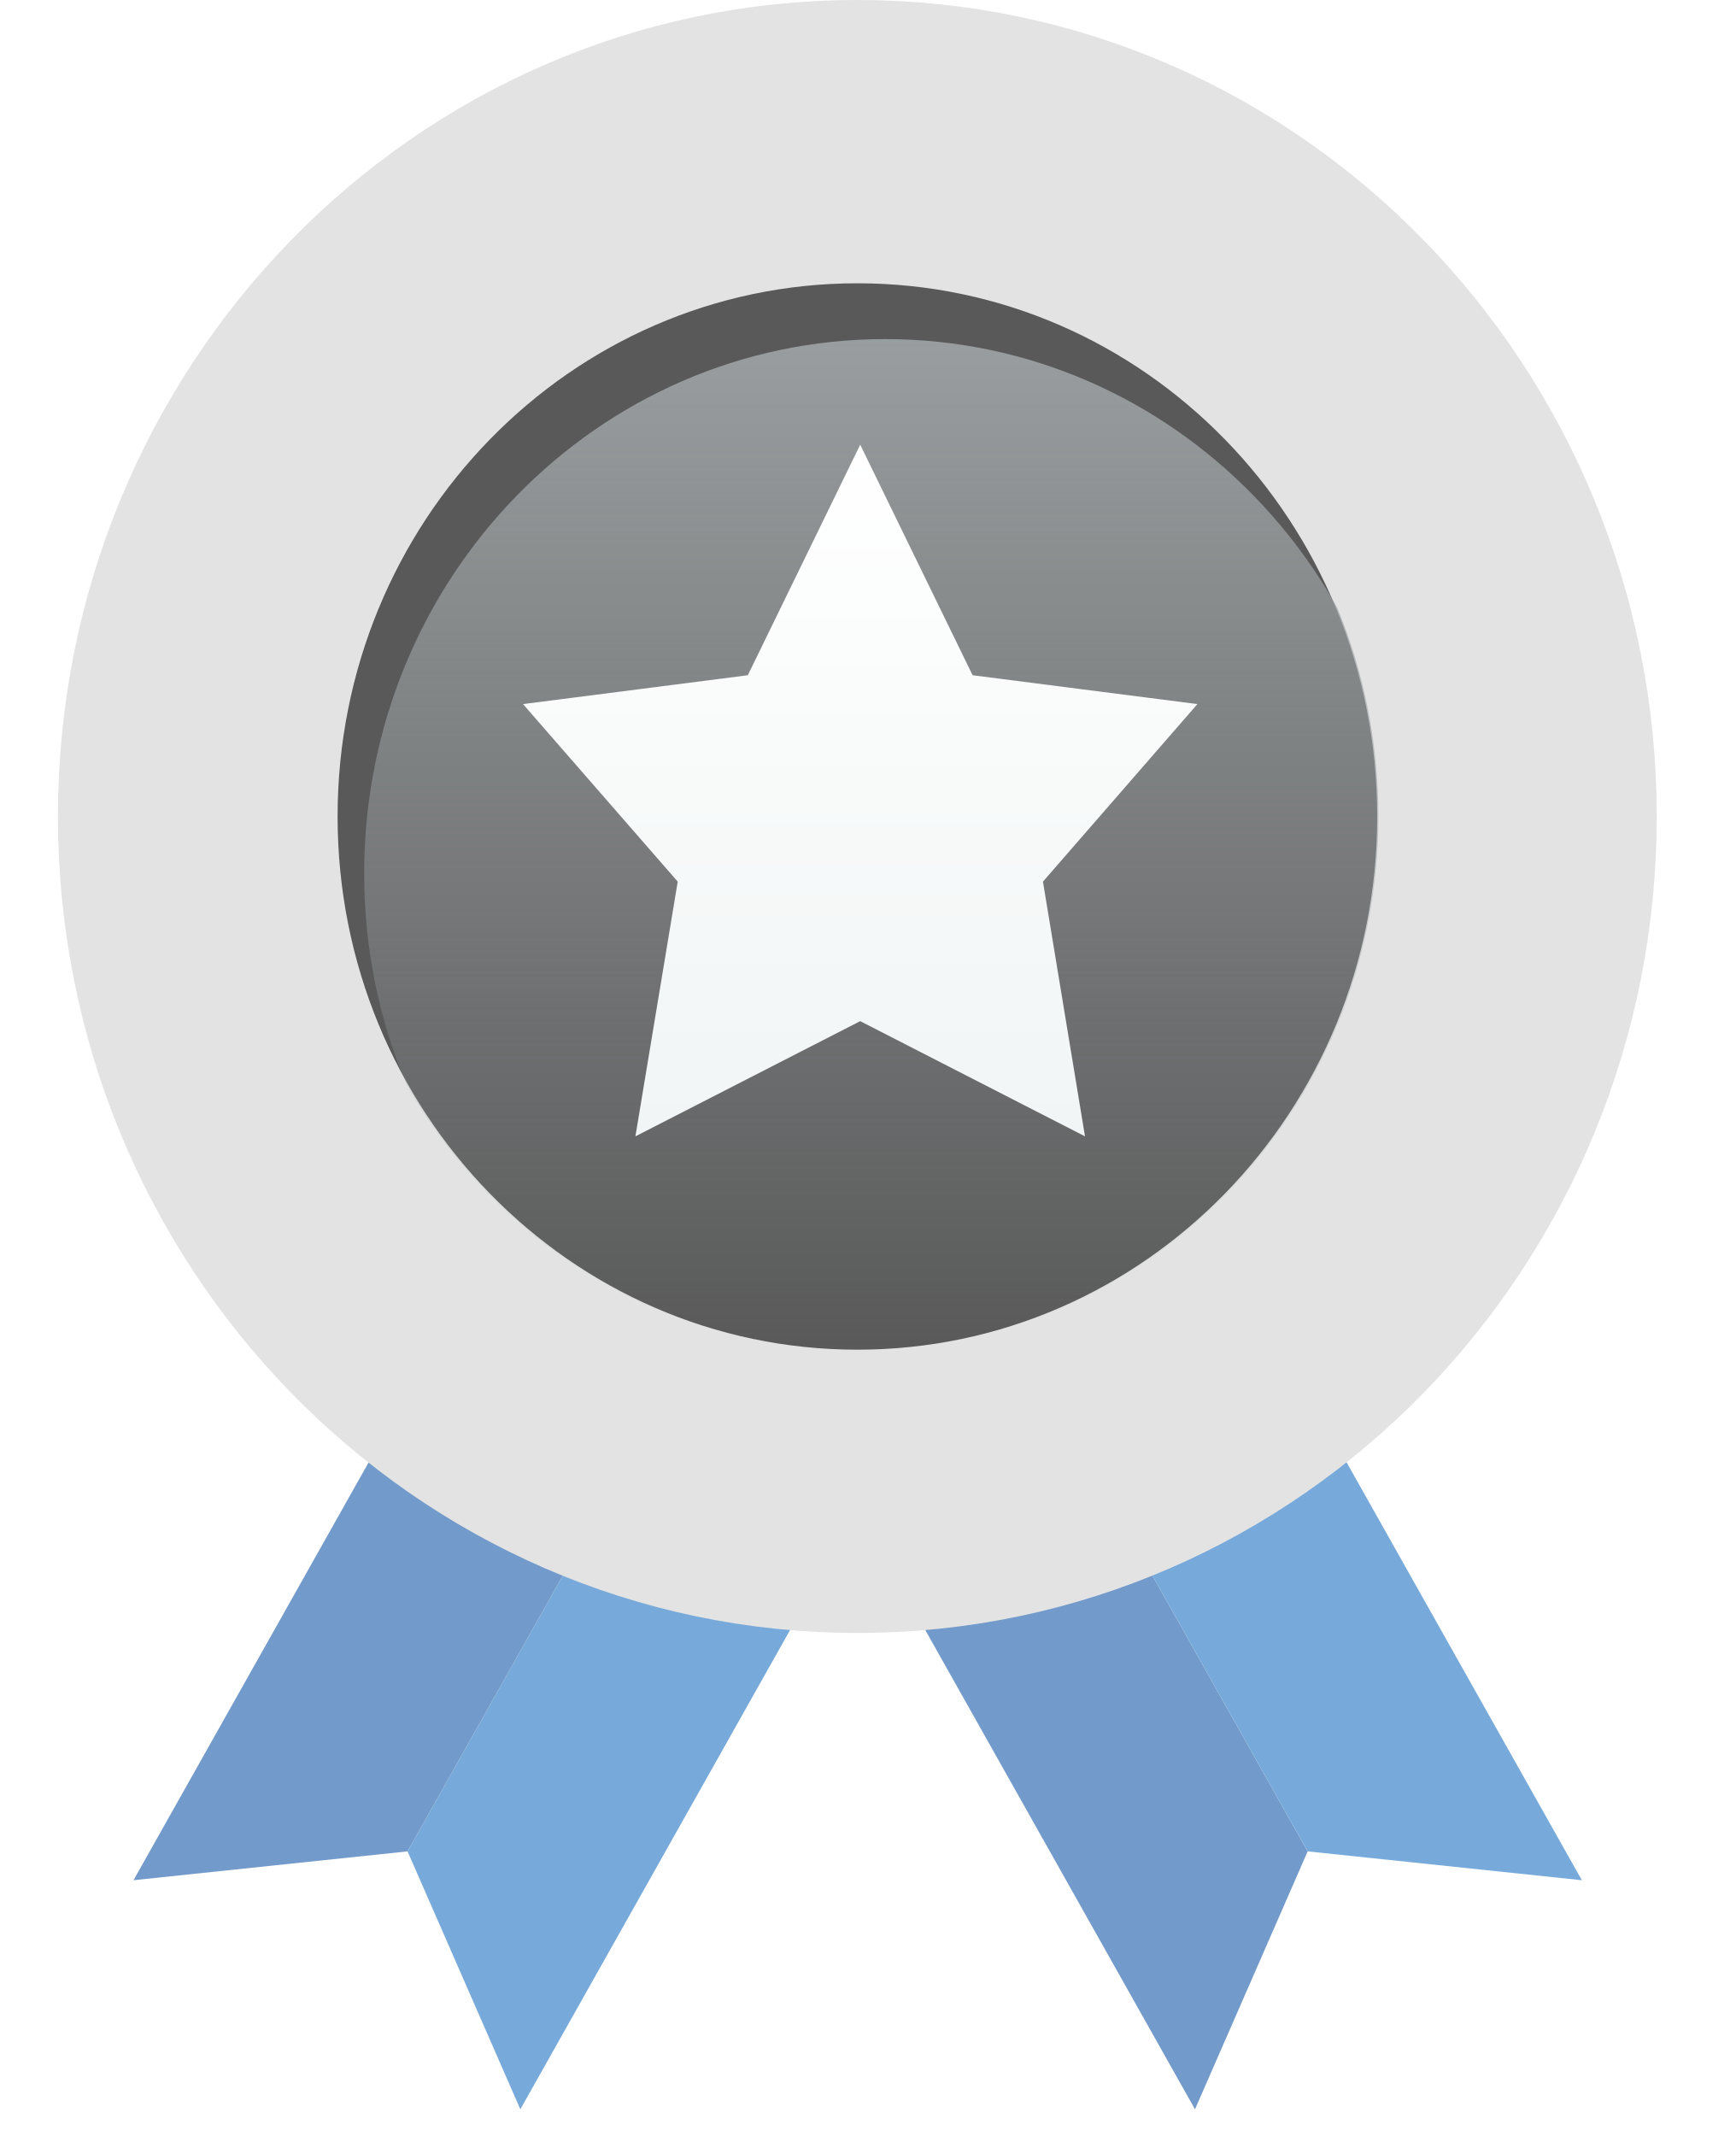
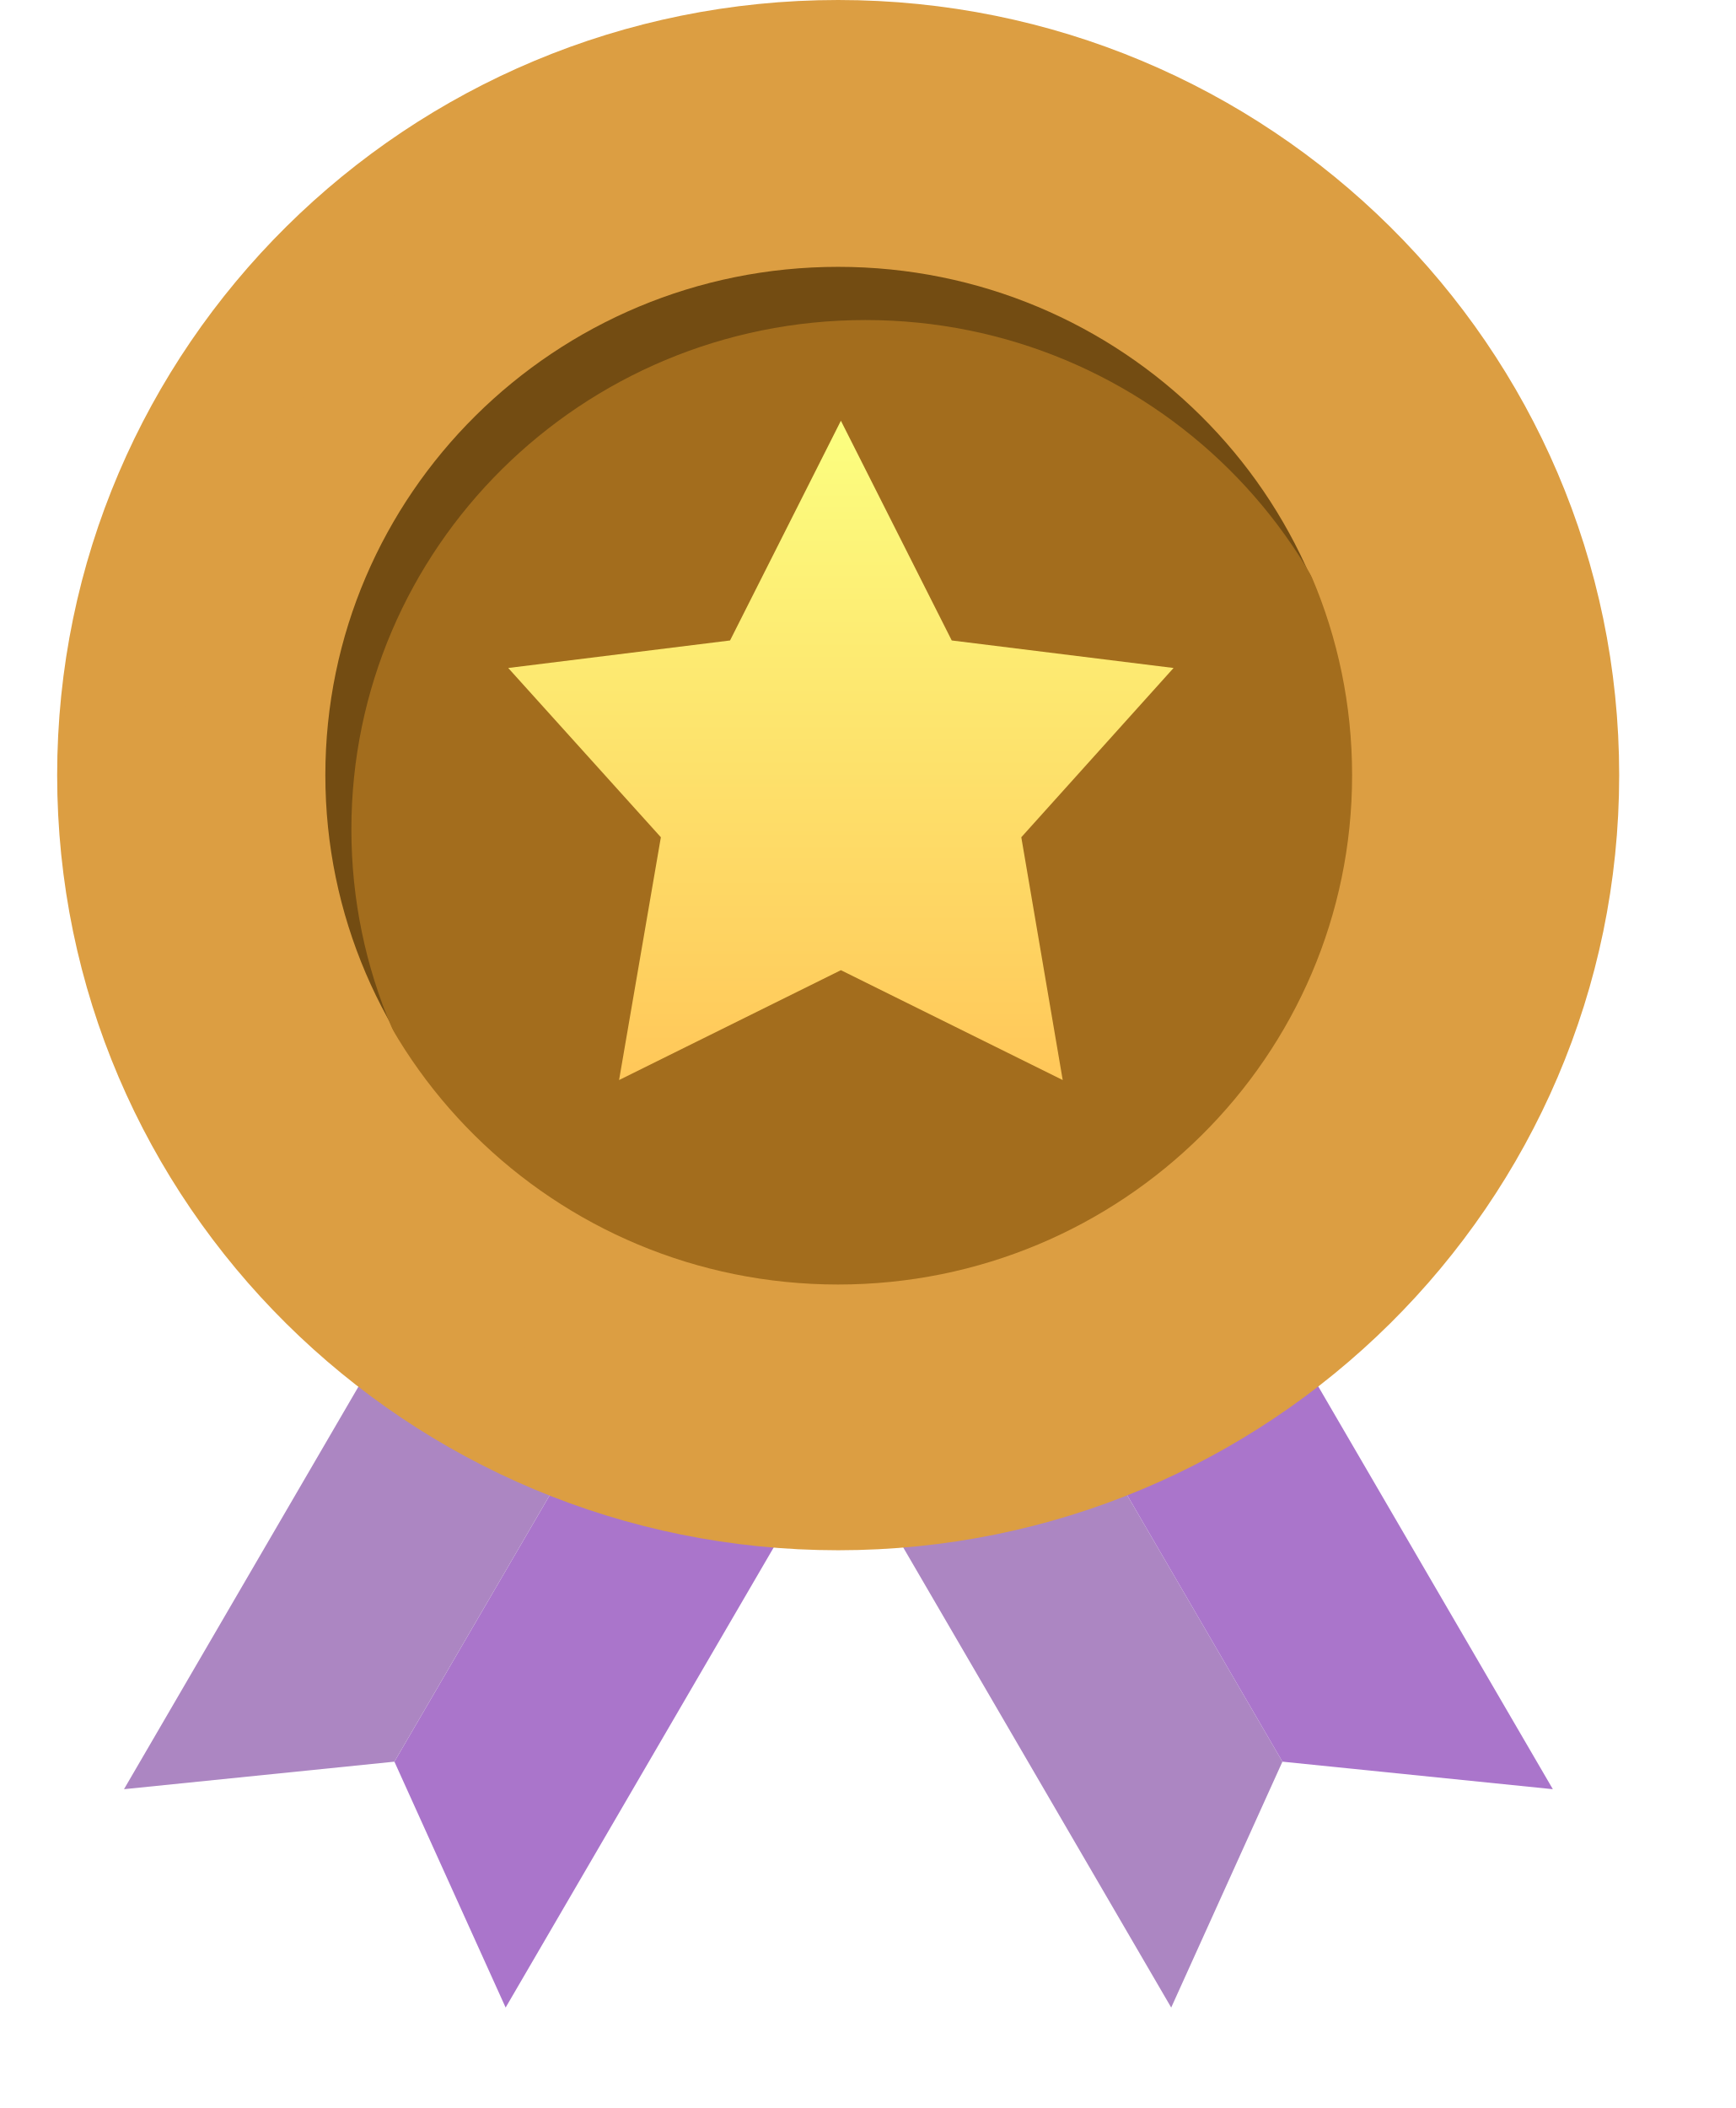
- <svg xmlns="http://www.w3.org/2000/svg" width="13" height="16" viewBox="0 0 13 16" fill="none">
-   <g id="Group 1596">
-     <path id="Rectangle 8" d="M5.391 9.715L6.84 10.573L3.898 15.8L3.053 13.868L5.391 9.715Z" fill="#77AADA" />
-     <path id="Rectangle 9" d="M5.391 9.715L3.942 8.857L1 14.084L3.053 13.868L5.391 9.715Z" fill="#729ACA" />
-     <path id="Rectangle 10" d="M7.458 9.715L6.01 10.573L8.952 15.8L9.796 13.868L7.458 9.715Z" fill="#729ACA" />
-     <path id="Rectangle 11" d="M7.458 9.715L8.907 8.857L11.85 14.084L9.796 13.868L7.458 9.715Z" fill="#77AADA" />
-     <path id="Ellipse 14" d="M6.423 11.732C9.466 11.732 11.911 9.206 11.911 6.116C11.911 3.026 9.466 0.5 6.423 0.5C3.38 0.5 0.934 3.026 0.934 6.116C0.934 9.206 3.38 11.732 6.423 11.732Z" fill="#E3E3E3" stroke="#E3E3E3" />
-     <ellipse id="Ellipse 4" cx="6.423" cy="6.116" rx="3.894" ry="3.994" fill="#595959" />
+ <svg xmlns="http://www.w3.org/2000/svg" width="14" height="17" viewBox="0 0 14 17" fill="none">
+   <g id="Group 1595">
+     <path id="Rectangle 12" d="M5.665 9.945L7.204 10.825L4.078 16.19L3.181 14.207L5.665 9.945Z" fill="#AA75CB" />
+     <path id="Rectangle 13" d="M5.665 9.945L4.125 9.064L1 14.429L3.181 14.207L5.665 9.945Z" fill="#AC86C2" />
+     <path id="Rectangle 14" d="M7.86 9.945L6.321 10.825L9.446 16.19L10.343 14.207L7.86 9.945Z" fill="#AC86C2" />
+     <path id="Rectangle 15" d="M7.86 9.945L9.399 9.064L12.524 14.429L10.343 14.207L7.86 9.945Z" fill="#AA75CB" />
+     <path id="Ellipse 5" d="M6.76 12.002C9.958 12.002 12.559 9.431 12.559 6.251C12.559 3.071 9.958 0.5 6.76 0.5C3.561 0.5 0.961 3.071 0.961 6.251C0.961 9.431 3.561 12.002 6.76 12.002Z" fill="#DC9E42" stroke="#DC9E42" />
+     <ellipse id="Ellipse 6" cx="6.76" cy="6.251" rx="4.136" ry="4.099" fill="#734C12" />
    <g id="Mask Group">
-       <mask id="mask0_1015_5092" style="mask-type:alpha" maskUnits="userSpaceOnUse" x="2" y="2" width="9" height="9">
-         <ellipse id="Ellipse 4_2" cx="6.631" cy="6.543" rx="3.903" ry="4.003" fill="#C28B37" />
+       <mask id="mask0_1015_5081" style="mask-type:alpha" maskUnits="userSpaceOnUse" x="2" y="2" width="10" height="9">
+         <ellipse id="Ellipse 4" cx="6.98" cy="6.689" rx="4.146" ry="4.108" fill="#C28B37" />
      </mask>
-       <g mask="url(#mask0_1015_5092)">
-         <ellipse id="Ellipse 3" cx="6.423" cy="6.116" rx="3.903" ry="4.003" fill="url(#paint0_linear_1015_5092)" />
+       <g mask="url(#mask0_1015_5081)">
+         <ellipse id="Ellipse 3" cx="6.759" cy="6.251" rx="4.146" ry="4.108" fill="#A36D1D" />
      </g>
    </g>
-     <path id="Vector" d="M6.444 3.331L7.286 5.058L8.97 5.274L7.813 6.604L8.128 8.512L6.444 7.649L4.76 8.512L5.077 6.604L3.918 5.274L5.602 5.058L6.444 3.331Z" fill="url(#paint1_linear_1015_5092)" />
+     <path id="Vector" d="M6.782 3.393L7.676 5.165L9.465 5.387L8.237 6.752L8.571 8.71L6.782 7.824L4.993 8.71L5.33 6.752L4.099 5.387L5.888 5.165L6.782 3.393Z" fill="url(#paint0_linear_1015_5081)" />
  </g>
  <defs>
-     <linearGradient id="paint0_linear_1015_5092" x1="6.423" y1="2.113" x2="6.423" y2="10.119" gradientUnits="userSpaceOnUse">
-       <stop stop-color="#9CA1A3" />
-       <stop offset="1" stop-color="#9CA1A3" stop-opacity="0" />
-     </linearGradient>
-     <linearGradient id="paint1_linear_1015_5092" x1="6.444" y1="3.331" x2="6.444" y2="8.512" gradientUnits="userSpaceOnUse">
-       <stop stop-color="#F1F5F5" />
-       <stop offset="0" stop-color="white" />
-       <stop offset="1" stop-color="#F1F5F5" />
+     <linearGradient id="paint0_linear_1015_5081" x1="6.782" y1="3.393" x2="6.782" y2="8.71" gradientUnits="userSpaceOnUse">
+       <stop stop-color="#FCFF80" />
+       <stop offset="0.401" stop-color="#FDE870" />
+       <stop offset="1" stop-color="#FFC759" />
    </linearGradient>
  </defs>
</svg>
